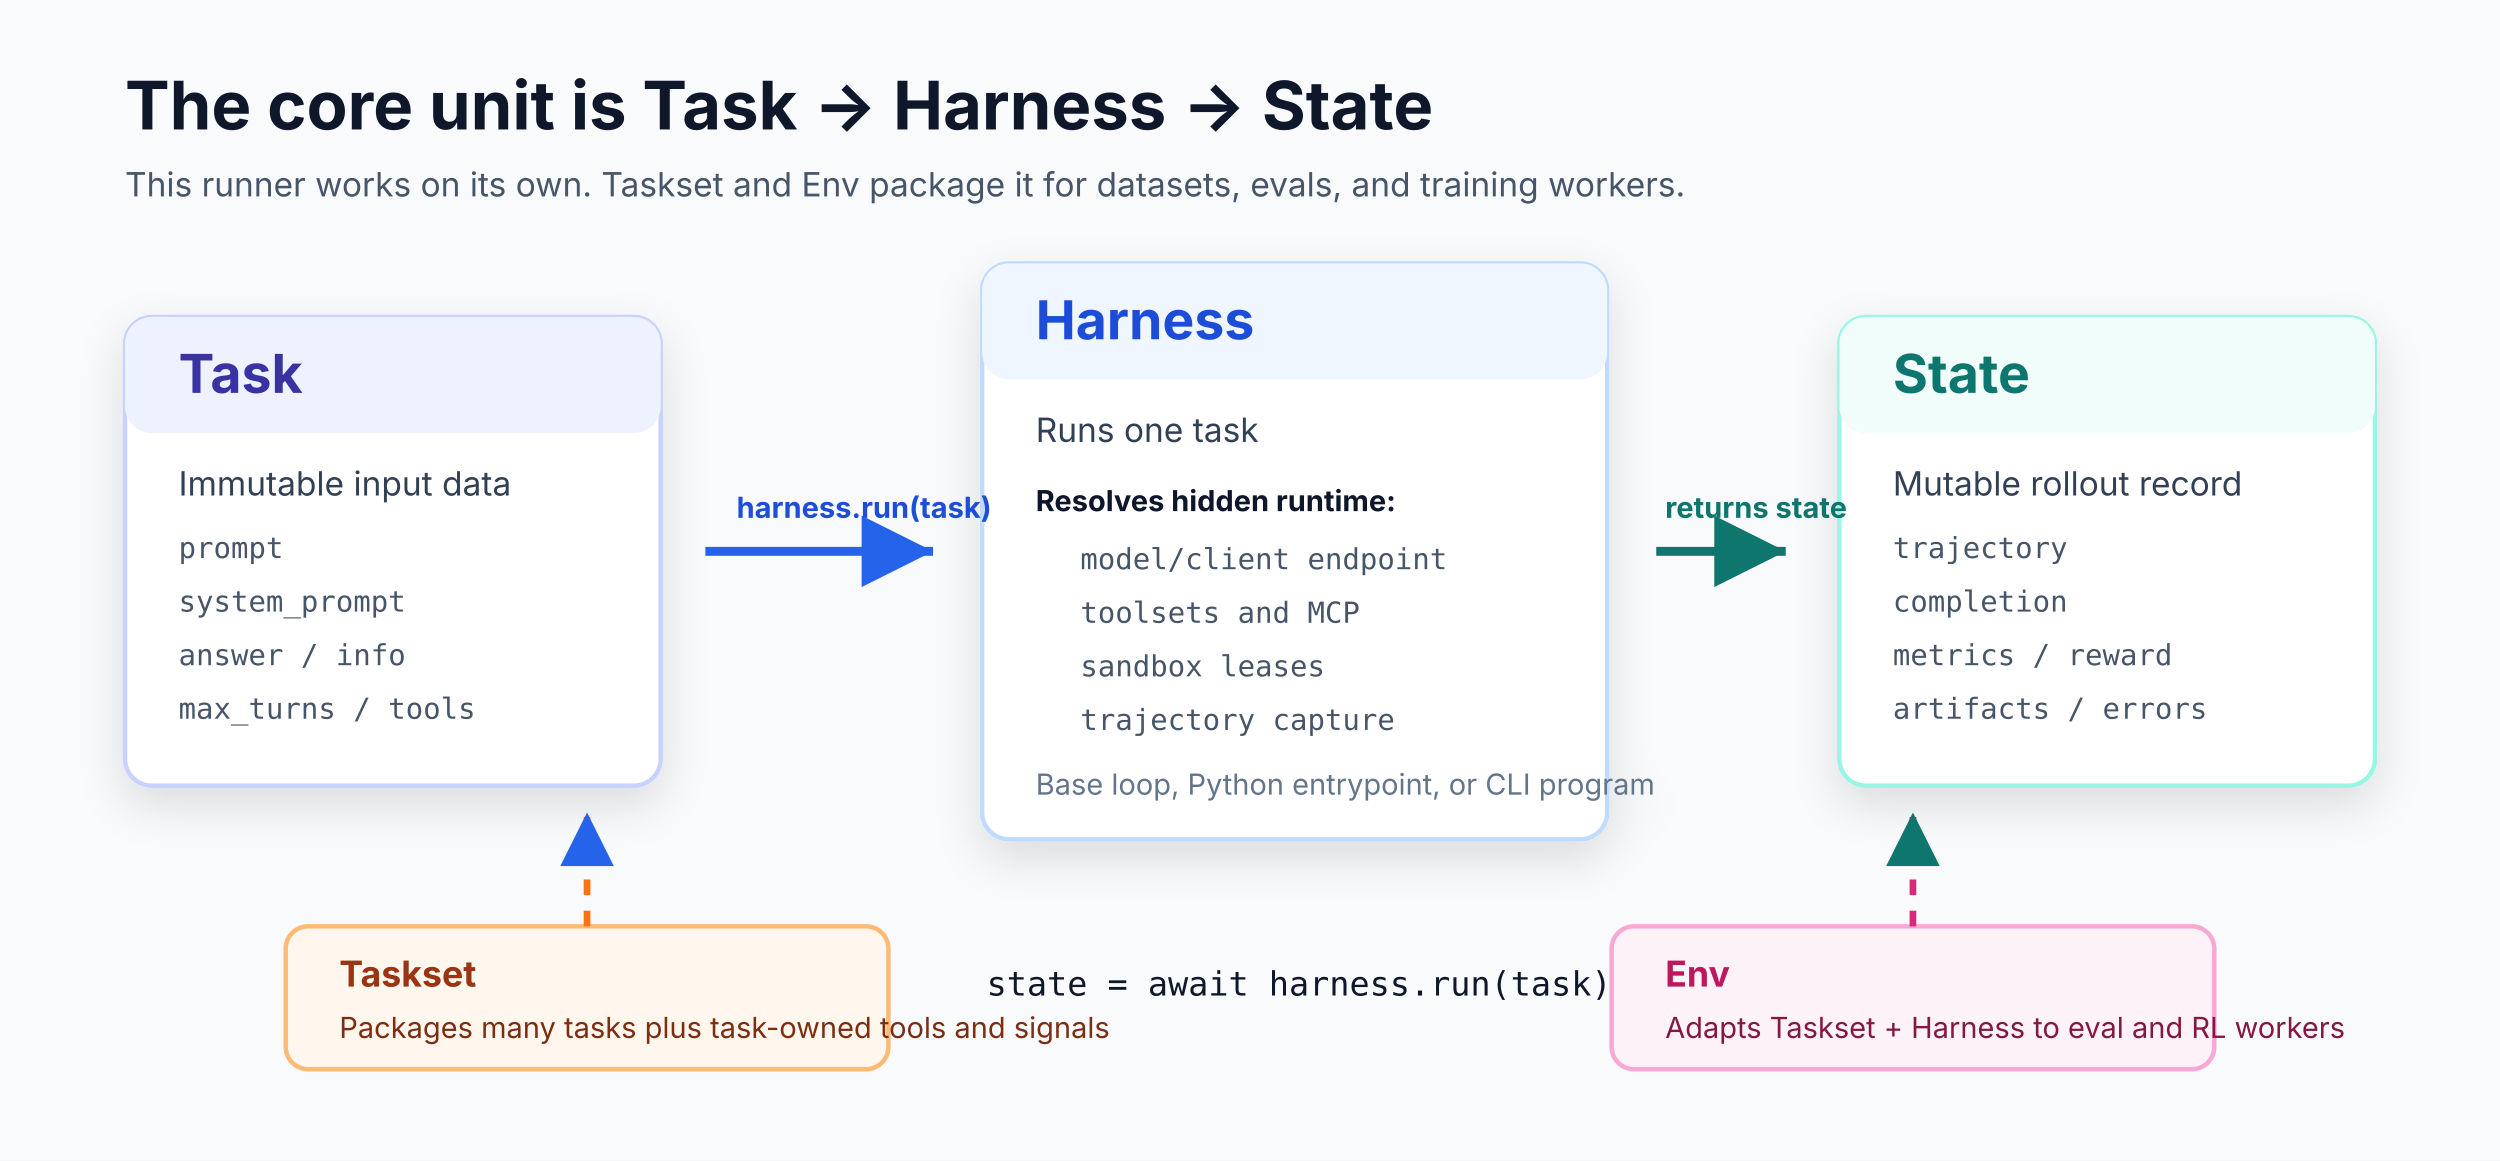
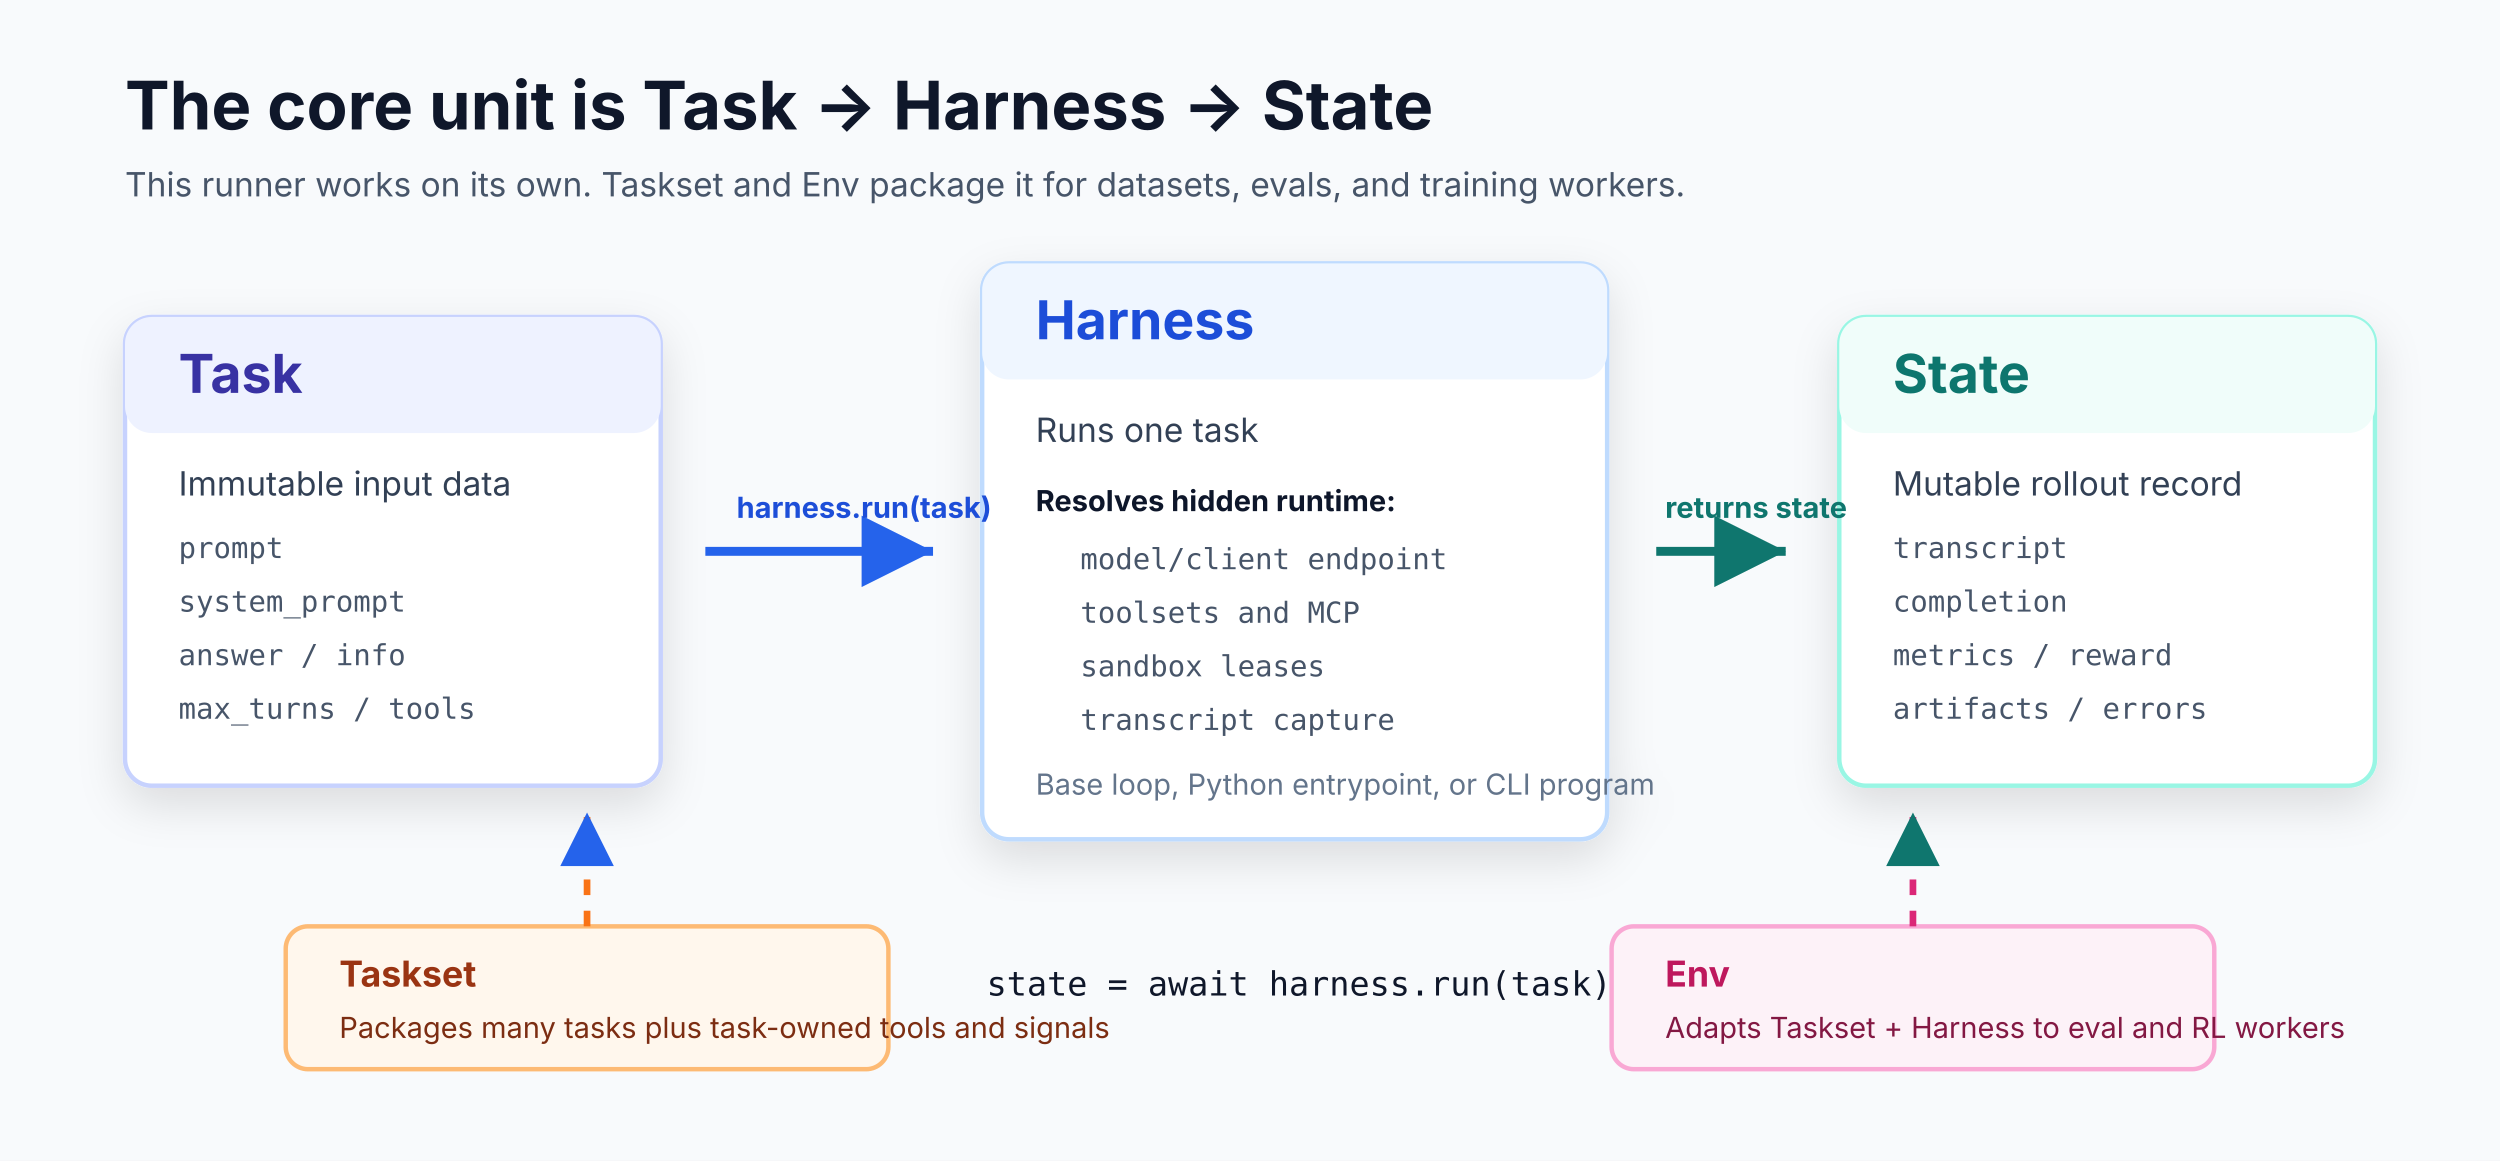
<svg xmlns="http://www.w3.org/2000/svg" width="1120" height="520" viewBox="0 0 1120 520" role="img" aria-labelledby="title desc">
  <defs>
    <filter id="shadow" x="-20%" y="-20%" width="140%" height="140%">
      <feDropShadow dx="0" dy="8" stdDeviation="10" flood-color="#101828" flood-opacity="0.12" />
    </filter>
    <marker id="arrow-blue" markerWidth="12" markerHeight="12" refX="10" refY="6" orient="auto">
      <path d="M2,2 L10,6 L2,10 Z" fill="#2563eb" />
    </marker>
    <marker id="arrow-green" markerWidth="12" markerHeight="12" refX="10" refY="6" orient="auto">
      <path d="M2,2 L10,6 L2,10 Z" fill="#0f766e" />
    </marker>
  </defs>
  <rect width="1120" height="520" fill="#f8fafc" />
  <text x="56" y="58" font-family="Inter, ui-sans-serif, system-ui, sans-serif" font-size="30" font-weight="700" fill="#0f172a">The core unit is Task -&gt; Harness -&gt; State</text>
  <text x="56" y="88" font-family="Inter, ui-sans-serif, system-ui, sans-serif" font-size="15" fill="#475569">This runner works on its own. Taskset and Env package it for datasets, evals, and training workers.</text>
  <g filter="url(#shadow)">
    <rect x="56" y="142" width="240" height="210" rx="12" fill="#ffffff" stroke="#c7d2fe" stroke-width="2" />
    <rect x="56" y="142" width="240" height="52" rx="12" fill="#eef2ff" />
    <text x="80" y="176" font-family="Inter, ui-sans-serif, system-ui, sans-serif" font-size="24" font-weight="700" fill="#3730a3">Task</text>
    <text x="80" y="222" font-family="Inter, ui-sans-serif, system-ui, sans-serif" font-size="15" fill="#334155">Immutable input data</text>
    <text x="80" y="250" font-family="ui-monospace, SFMono-Regular, Menlo, monospace" font-size="13" fill="#475569">prompt</text>
    <text x="80" y="274" font-family="ui-monospace, SFMono-Regular, Menlo, monospace" font-size="13" fill="#475569">system_prompt</text>
    <text x="80" y="298" font-family="ui-monospace, SFMono-Regular, Menlo, monospace" font-size="13" fill="#475569">answer / info</text>
    <text x="80" y="322" font-family="ui-monospace, SFMono-Regular, Menlo, monospace" font-size="13" fill="#475569">max_turns / tools</text>
  </g>
  <g filter="url(#shadow)">
    <rect x="440" y="118" width="280" height="258" rx="12" fill="#ffffff" stroke="#bfdbfe" stroke-width="2" />
    <rect x="440" y="118" width="280" height="52" rx="12" fill="#eff6ff" />
    <text x="464" y="152" font-family="Inter, ui-sans-serif, system-ui, sans-serif" font-size="24" font-weight="700" fill="#1d4ed8">Harness</text>
    <text x="464" y="198" font-family="Inter, ui-sans-serif, system-ui, sans-serif" font-size="15" fill="#334155">Runs one task</text>
    <text x="464" y="229" font-family="Inter, ui-sans-serif, system-ui, sans-serif" font-size="13" font-weight="700" fill="#0f172a">Resolves hidden runtime:</text>
    <text x="484" y="255" font-family="ui-monospace, SFMono-Regular, Menlo, monospace" font-size="13" fill="#475569">model/client endpoint</text>
    <text x="484" y="279" font-family="ui-monospace, SFMono-Regular, Menlo, monospace" font-size="13" fill="#475569">toolsets and MCP</text>
    <text x="484" y="303" font-family="ui-monospace, SFMono-Regular, Menlo, monospace" font-size="13" fill="#475569">sandbox leases</text>
-     <text x="484" y="327" font-family="ui-monospace, SFMono-Regular, Menlo, monospace" font-size="13" fill="#475569">trajectory capture</text>
+     <text x="484" y="327" font-family="ui-monospace, SFMono-Regular, Menlo, monospace" font-size="13" fill="#475569">transcript capture</text>
    <text x="464" y="356" font-family="Inter, ui-sans-serif, system-ui, sans-serif" font-size="13" fill="#64748b">Base loop, Python entrypoint, or CLI program</text>
  </g>
  <g filter="url(#shadow)">
    <rect x="824" y="142" width="240" height="210" rx="12" fill="#ffffff" stroke="#99f6e4" stroke-width="2" />
    <rect x="824" y="142" width="240" height="52" rx="12" fill="#f0fdfa" />
    <text x="848" y="176" font-family="Inter, ui-sans-serif, system-ui, sans-serif" font-size="24" font-weight="700" fill="#0f766e">State</text>
    <text x="848" y="222" font-family="Inter, ui-sans-serif, system-ui, sans-serif" font-size="15" fill="#334155">Mutable rollout record</text>
-     <text x="848" y="250" font-family="ui-monospace, SFMono-Regular, Menlo, monospace" font-size="13" fill="#475569">trajectory</text>
+     <text x="848" y="250" font-family="ui-monospace, SFMono-Regular, Menlo, monospace" font-size="13" fill="#475569">transcript</text>
    <text x="848" y="274" font-family="ui-monospace, SFMono-Regular, Menlo, monospace" font-size="13" fill="#475569">completion</text>
    <text x="848" y="298" font-family="ui-monospace, SFMono-Regular, Menlo, monospace" font-size="13" fill="#475569">metrics / reward</text>
    <text x="848" y="322" font-family="ui-monospace, SFMono-Regular, Menlo, monospace" font-size="13" fill="#475569">artifacts / errors</text>
  </g>
  <path d="M316 247 H418" stroke="#2563eb" stroke-width="4" fill="none" marker-end="url(#arrow-blue)" />
  <path d="M742 247 H800" stroke="#0f766e" stroke-width="4" fill="none" marker-end="url(#arrow-green)" />
  <text x="330" y="232" font-family="Inter, ui-sans-serif, system-ui, sans-serif" font-size="13" font-weight="700" fill="#1d4ed8">harness.run(task)</text>
  <text x="746" y="232" font-family="Inter, ui-sans-serif, system-ui, sans-serif" font-size="13" font-weight="700" fill="#0f766e">returns state</text>
  <g>
    <rect x="128" y="415" width="270" height="64" rx="10" fill="#fff7ed" stroke="#fdba74" stroke-width="2" />
    <text x="152" y="442" font-family="Inter, ui-sans-serif, system-ui, sans-serif" font-size="16" font-weight="700" fill="#9a3412">Taskset</text>
    <text x="152" y="465" font-family="Inter, ui-sans-serif, system-ui, sans-serif" font-size="13" fill="#7c2d12">Packages many tasks plus task-owned tools and signals</text>
  </g>
  <path d="M263 415 V364" stroke="#f97316" stroke-width="3" stroke-dasharray="7 7" fill="none" marker-end="url(#arrow-blue)" />
  <g>
    <rect x="722" y="415" width="270" height="64" rx="10" fill="#fdf2f8" stroke="#f9a8d4" stroke-width="2" />
    <text x="746" y="442" font-family="Inter, ui-sans-serif, system-ui, sans-serif" font-size="16" font-weight="700" fill="#be185d">Env</text>
    <text x="746" y="465" font-family="Inter, ui-sans-serif, system-ui, sans-serif" font-size="13" fill="#831843">Adapts Taskset + Harness to eval and RL workers</text>
  </g>
  <path d="M857 415 V364" stroke="#db2777" stroke-width="3" stroke-dasharray="7 7" fill="none" marker-end="url(#arrow-green)" />
  <text x="442" y="446" font-family="ui-monospace, SFMono-Regular, Menlo, monospace" font-size="15" fill="#0f172a">state = await harness.run(task)</text>
</svg>
